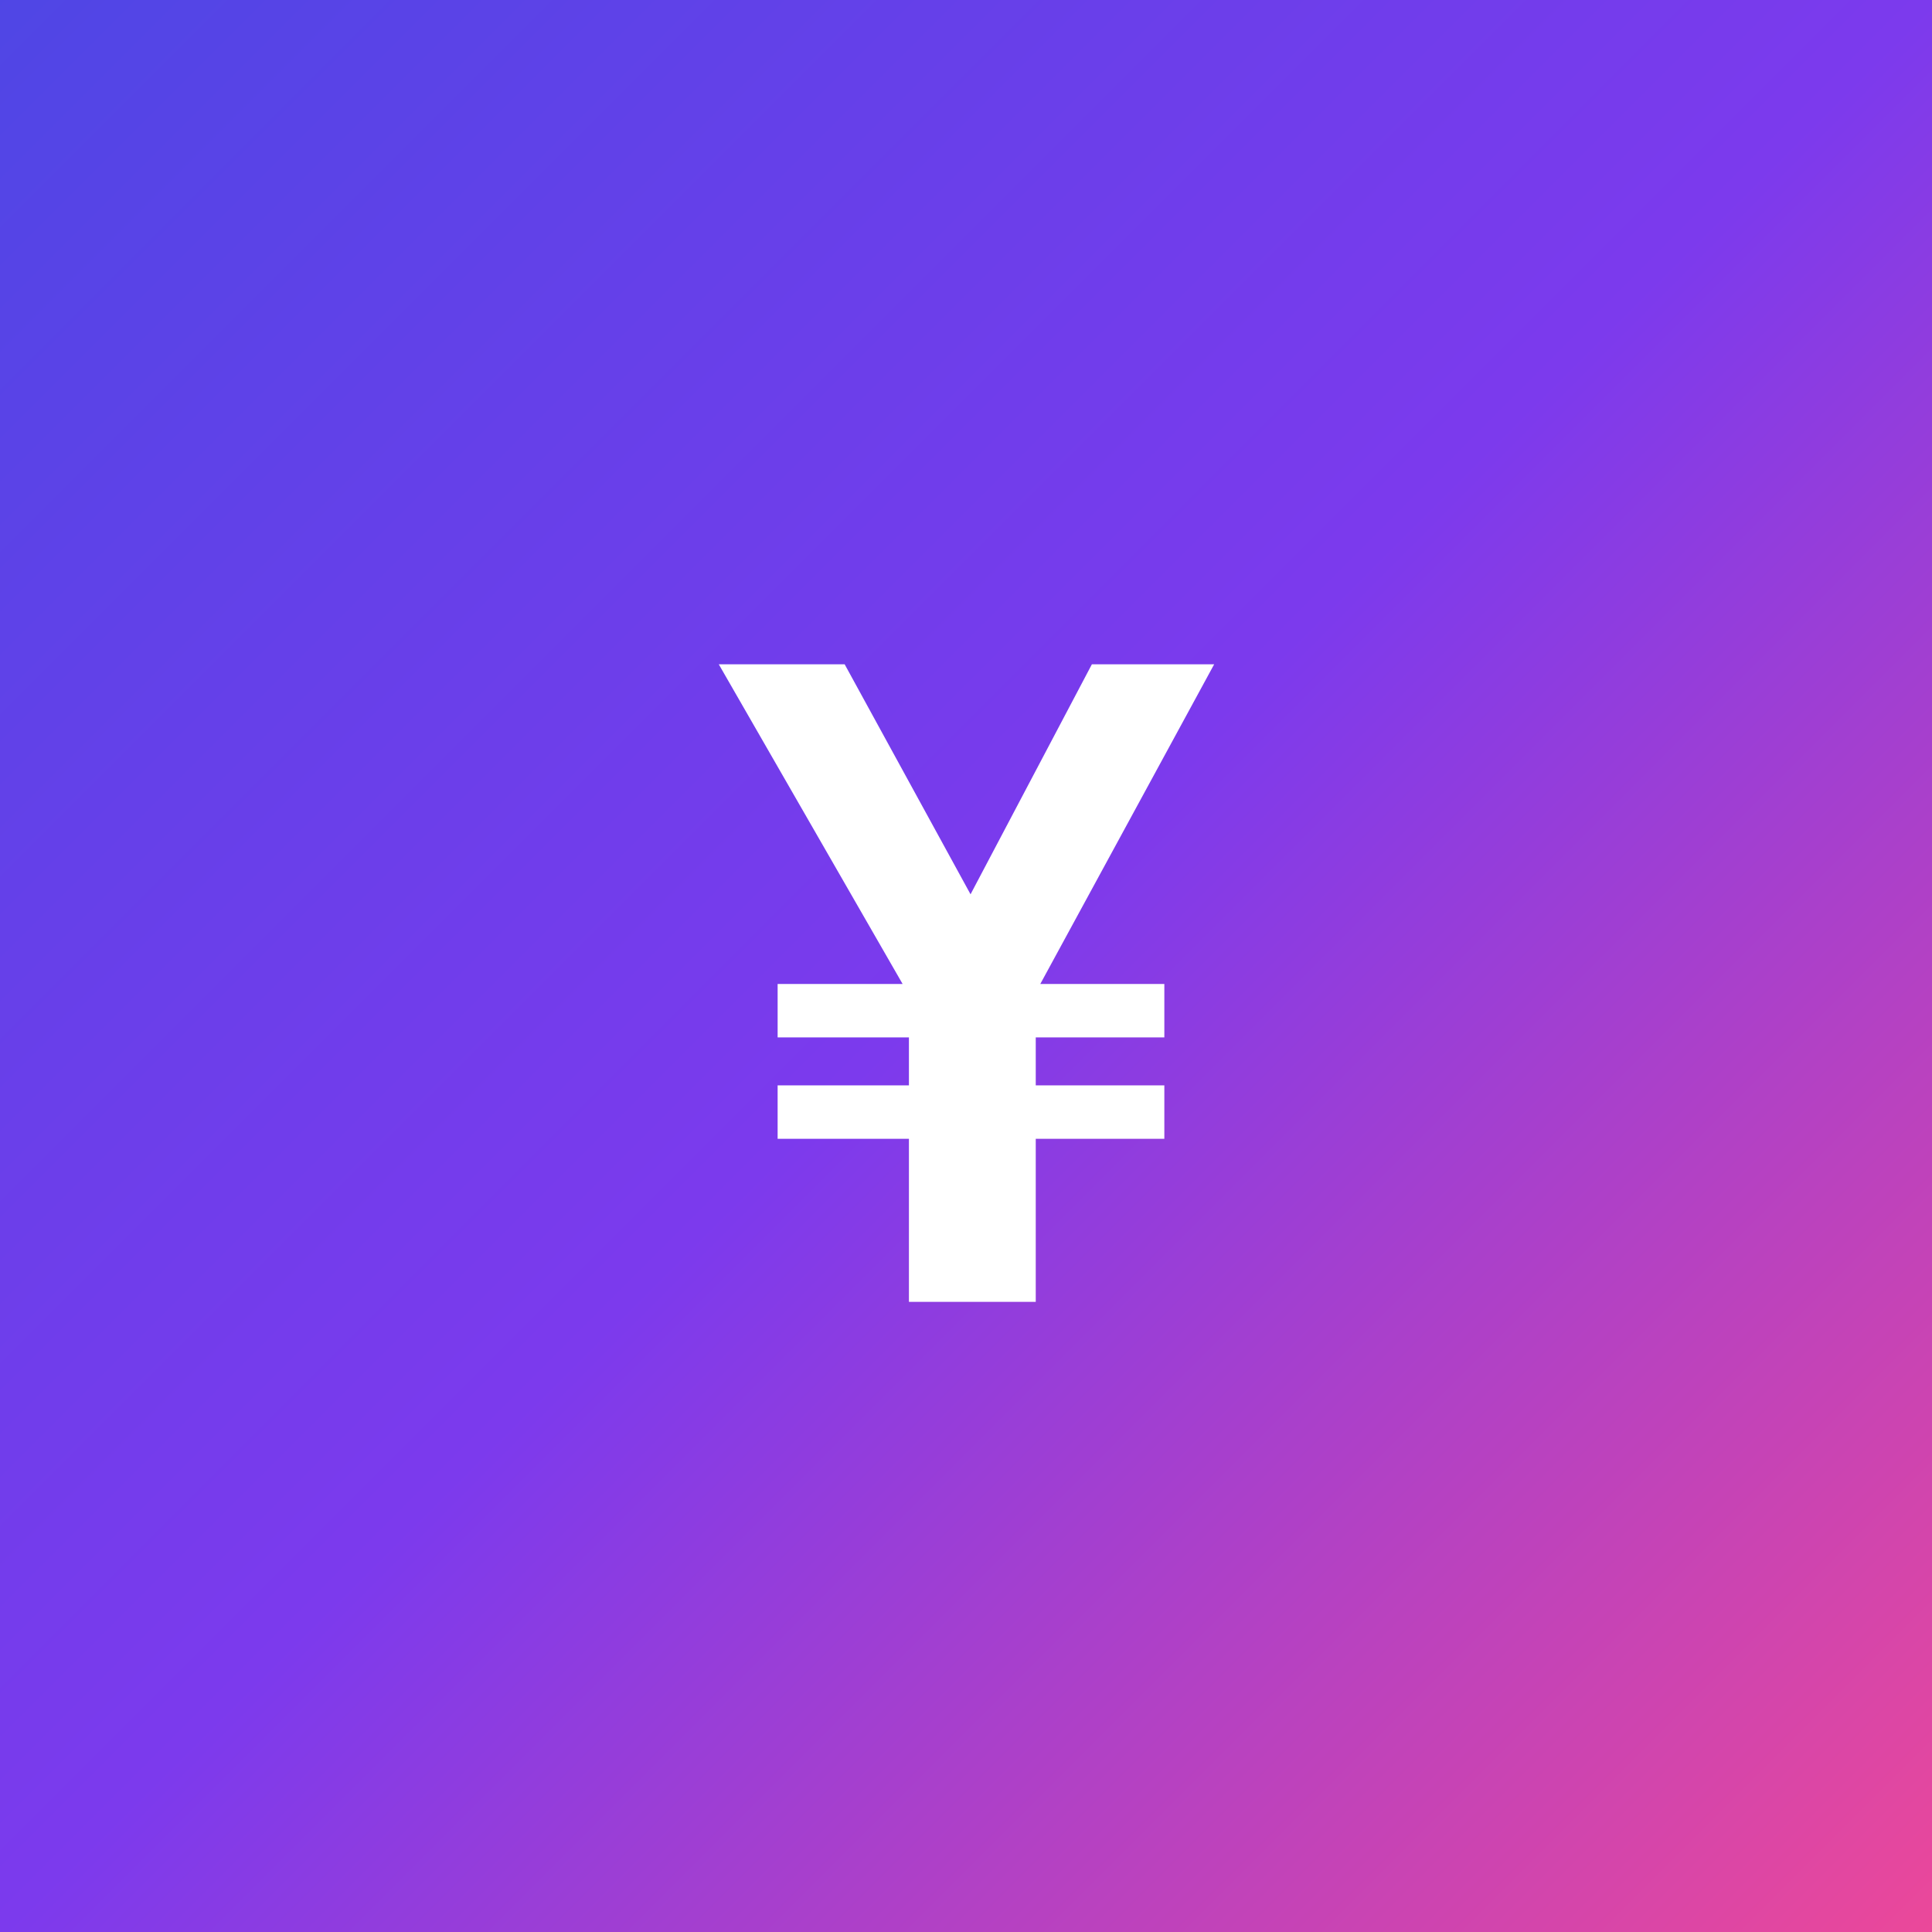
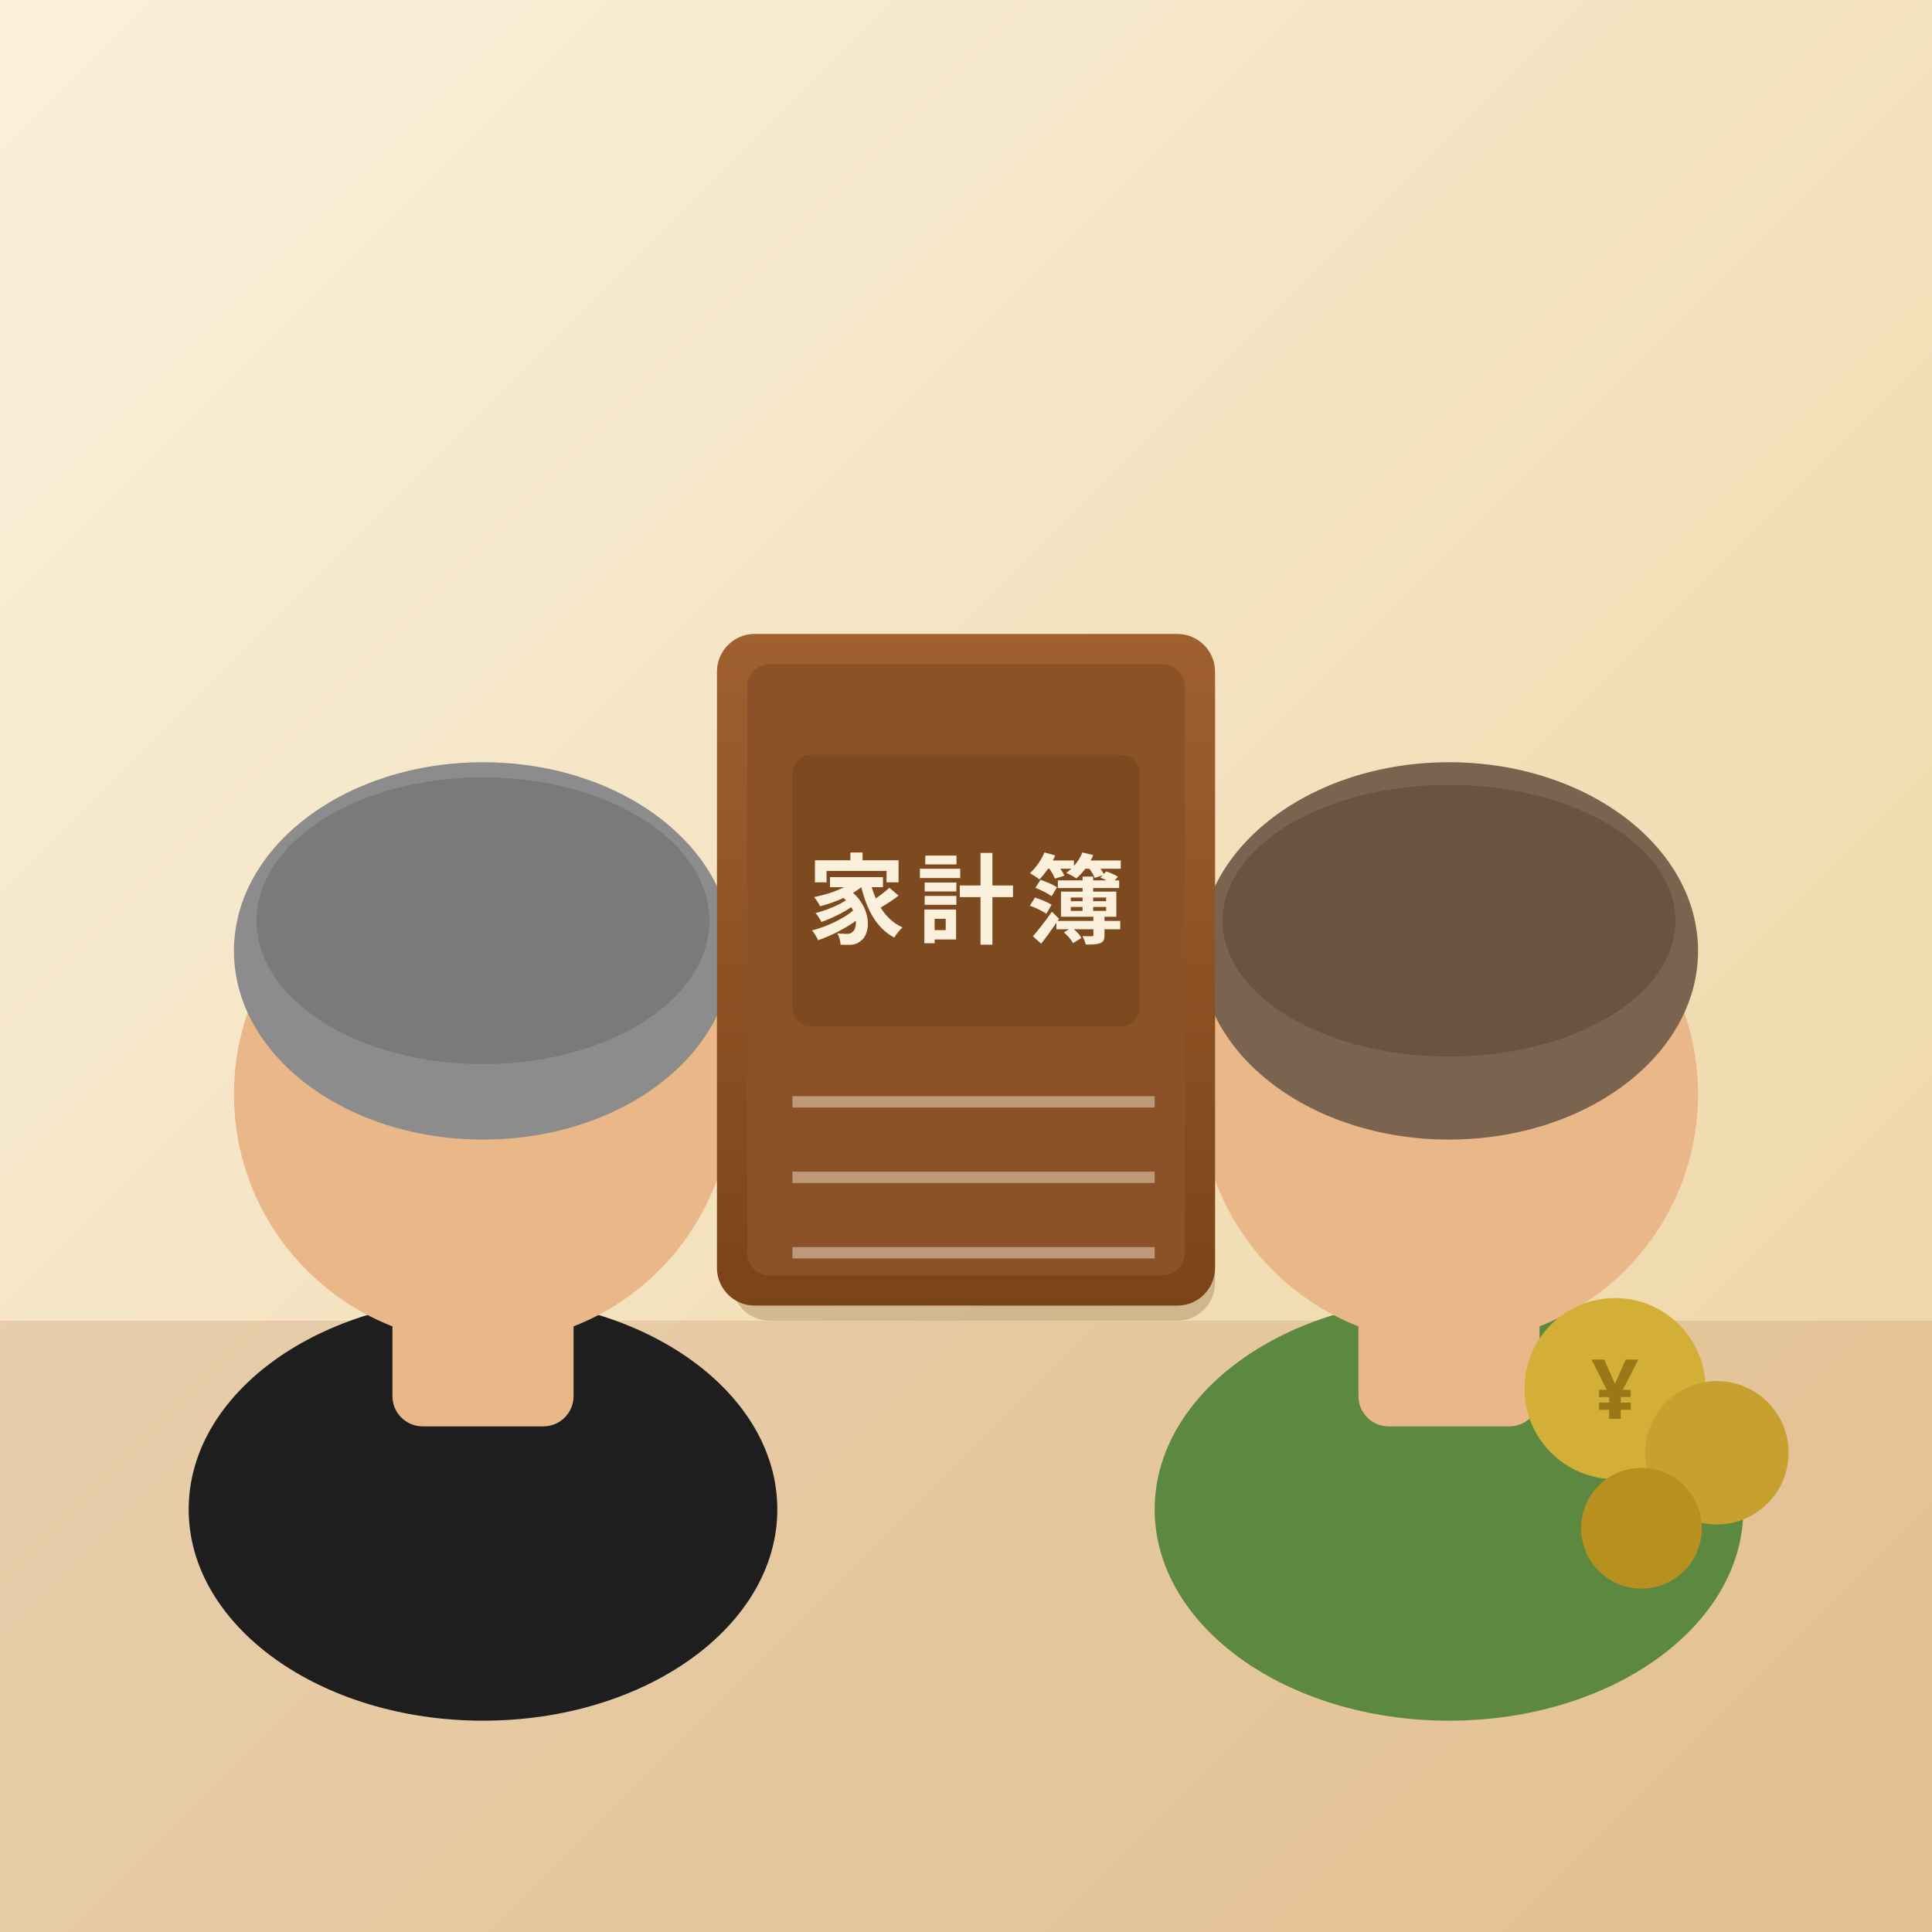
<svg xmlns="http://www.w3.org/2000/svg" viewBox="0 0 512 512">
  <defs>
-     <linearGradient id="g" x1="0" y1="0" x2="1" y2="1">
-       <stop offset="0" stop-color="#4f46e5" />
-       <stop offset="0.5" stop-color="#7c3aed" />
-       <stop offset="1" stop-color="#ec4899" />
+     <linearGradient id="bg" x1="0" y1="0" x2="1" y2="1">
+       <stop offset="0" stop-color="#FAF0DC" />
+       <stop offset="1" stop-color="#EDD4A0" />
+     </linearGradient>
+     <linearGradient id="book" x1="0" y1="0" x2="0" y2="1">
+       <stop offset="0" stop-color="#A06030" />
+       <stop offset="1" stop-color="#7A4418" />
    </linearGradient>
  </defs>
-   <rect width="512" height="512" fill="url(#g)" />
-   <text x="256" y="345" font-family="Arial Black, Helvetica, sans-serif" font-size="240" font-weight="900" text-anchor="middle" fill="white">¥</text>
+   <rect width="512" height="512" fill="url(#bg)" />
+   <rect x="0" y="350" width="512" height="162" fill="#C8956A" opacity="0.30" />
+   <ellipse cx="128" cy="400" rx="78" ry="56" fill="#1E1E1E" />
+   <rect x="104" y="328" width="48" height="50" rx="8" fill="#EAB888" />
+   <circle cx="128" cy="290" r="66" fill="#EAB888" />
+   <ellipse cx="128" cy="252" rx="66" ry="50" fill="#8C8C8C" />
+   <ellipse cx="128" cy="244" rx="60" ry="38" fill="#7A7A7A" />
+   <ellipse cx="384" cy="400" rx="78" ry="56" fill="#5C8840" />
+   <rect x="360" y="328" width="48" height="50" rx="8" fill="#EAB888" />
+   <circle cx="384" cy="290" r="66" fill="#EAB888" />
+   <ellipse cx="384" cy="252" rx="66" ry="50" fill="#7A6450" />
+   <ellipse cx="384" cy="244" rx="60" ry="36" fill="#6A5440" />
+   <rect x="194" y="172" width="128" height="178" rx="10" fill="#6A3E14" opacity="0.25" />
+   <rect x="190" y="168" width="132" height="178" rx="10" fill="url(#book)" />
+   <rect x="198" y="176" width="116" height="162" rx="6" fill="#8B5228" />
+   <rect x="210" y="200" width="92" height="72" rx="5" fill="#6A3E14" opacity="0.40" />
+   <text x="256" y="248" font-family="'Hiragino Mincho Pro','Yu Mincho',Georgia,serif" font-size="26" fill="#FAF0DC" text-anchor="middle" font-weight="bold" letter-spacing="3">家計簿</text>
+   <line x1="210" y1="292" x2="306" y2="292" stroke="#FAF0DC" stroke-width="3" opacity="0.45" />
+   <line x1="210" y1="312" x2="306" y2="312" stroke="#FAF0DC" stroke-width="3" opacity="0.45" />
+   <line x1="210" y1="332" x2="306" y2="332" stroke="#FAF0DC" stroke-width="3" opacity="0.45" />
+   <circle cx="428" cy="368" r="24" fill="#D4AF37" />
+   <circle cx="455" cy="385" r="19" fill="#C8A030" />
+   <circle cx="435" cy="405" r="16" fill="#B89020" />
+   <text x="428" y="376" font-family="sans-serif" font-size="22" text-anchor="middle" fill="#9A7818" font-weight="bold">¥</text>
</svg>
